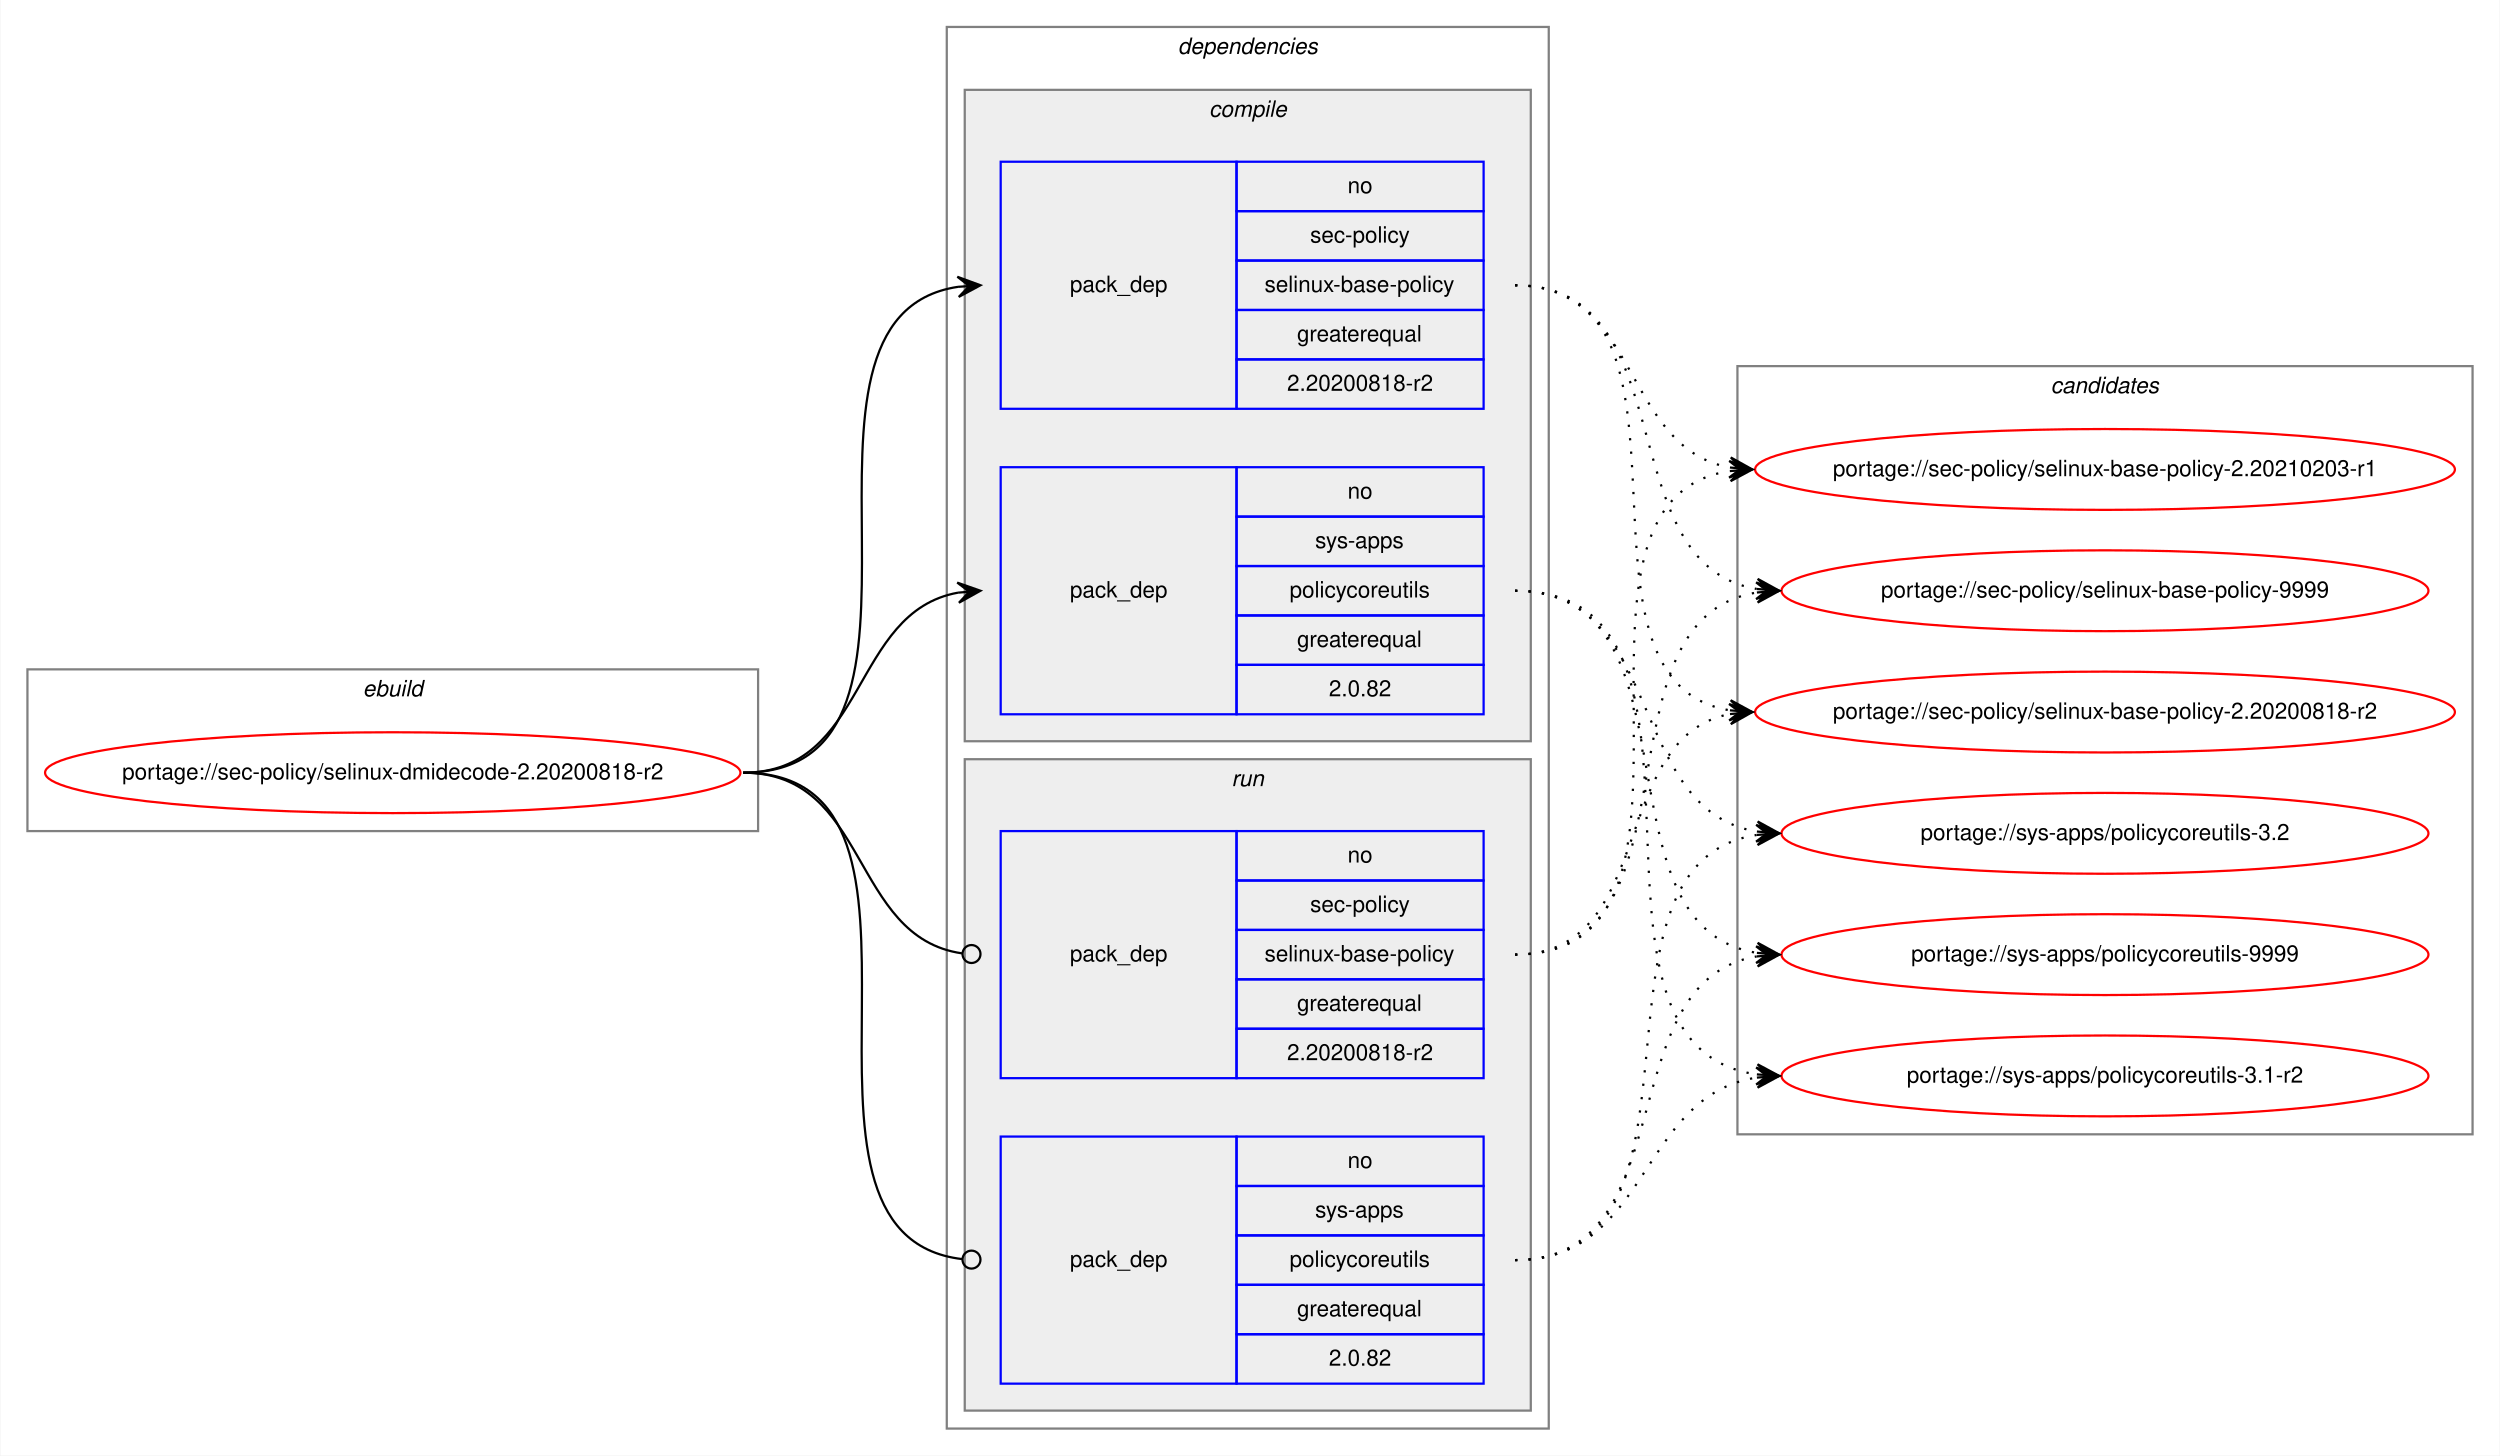
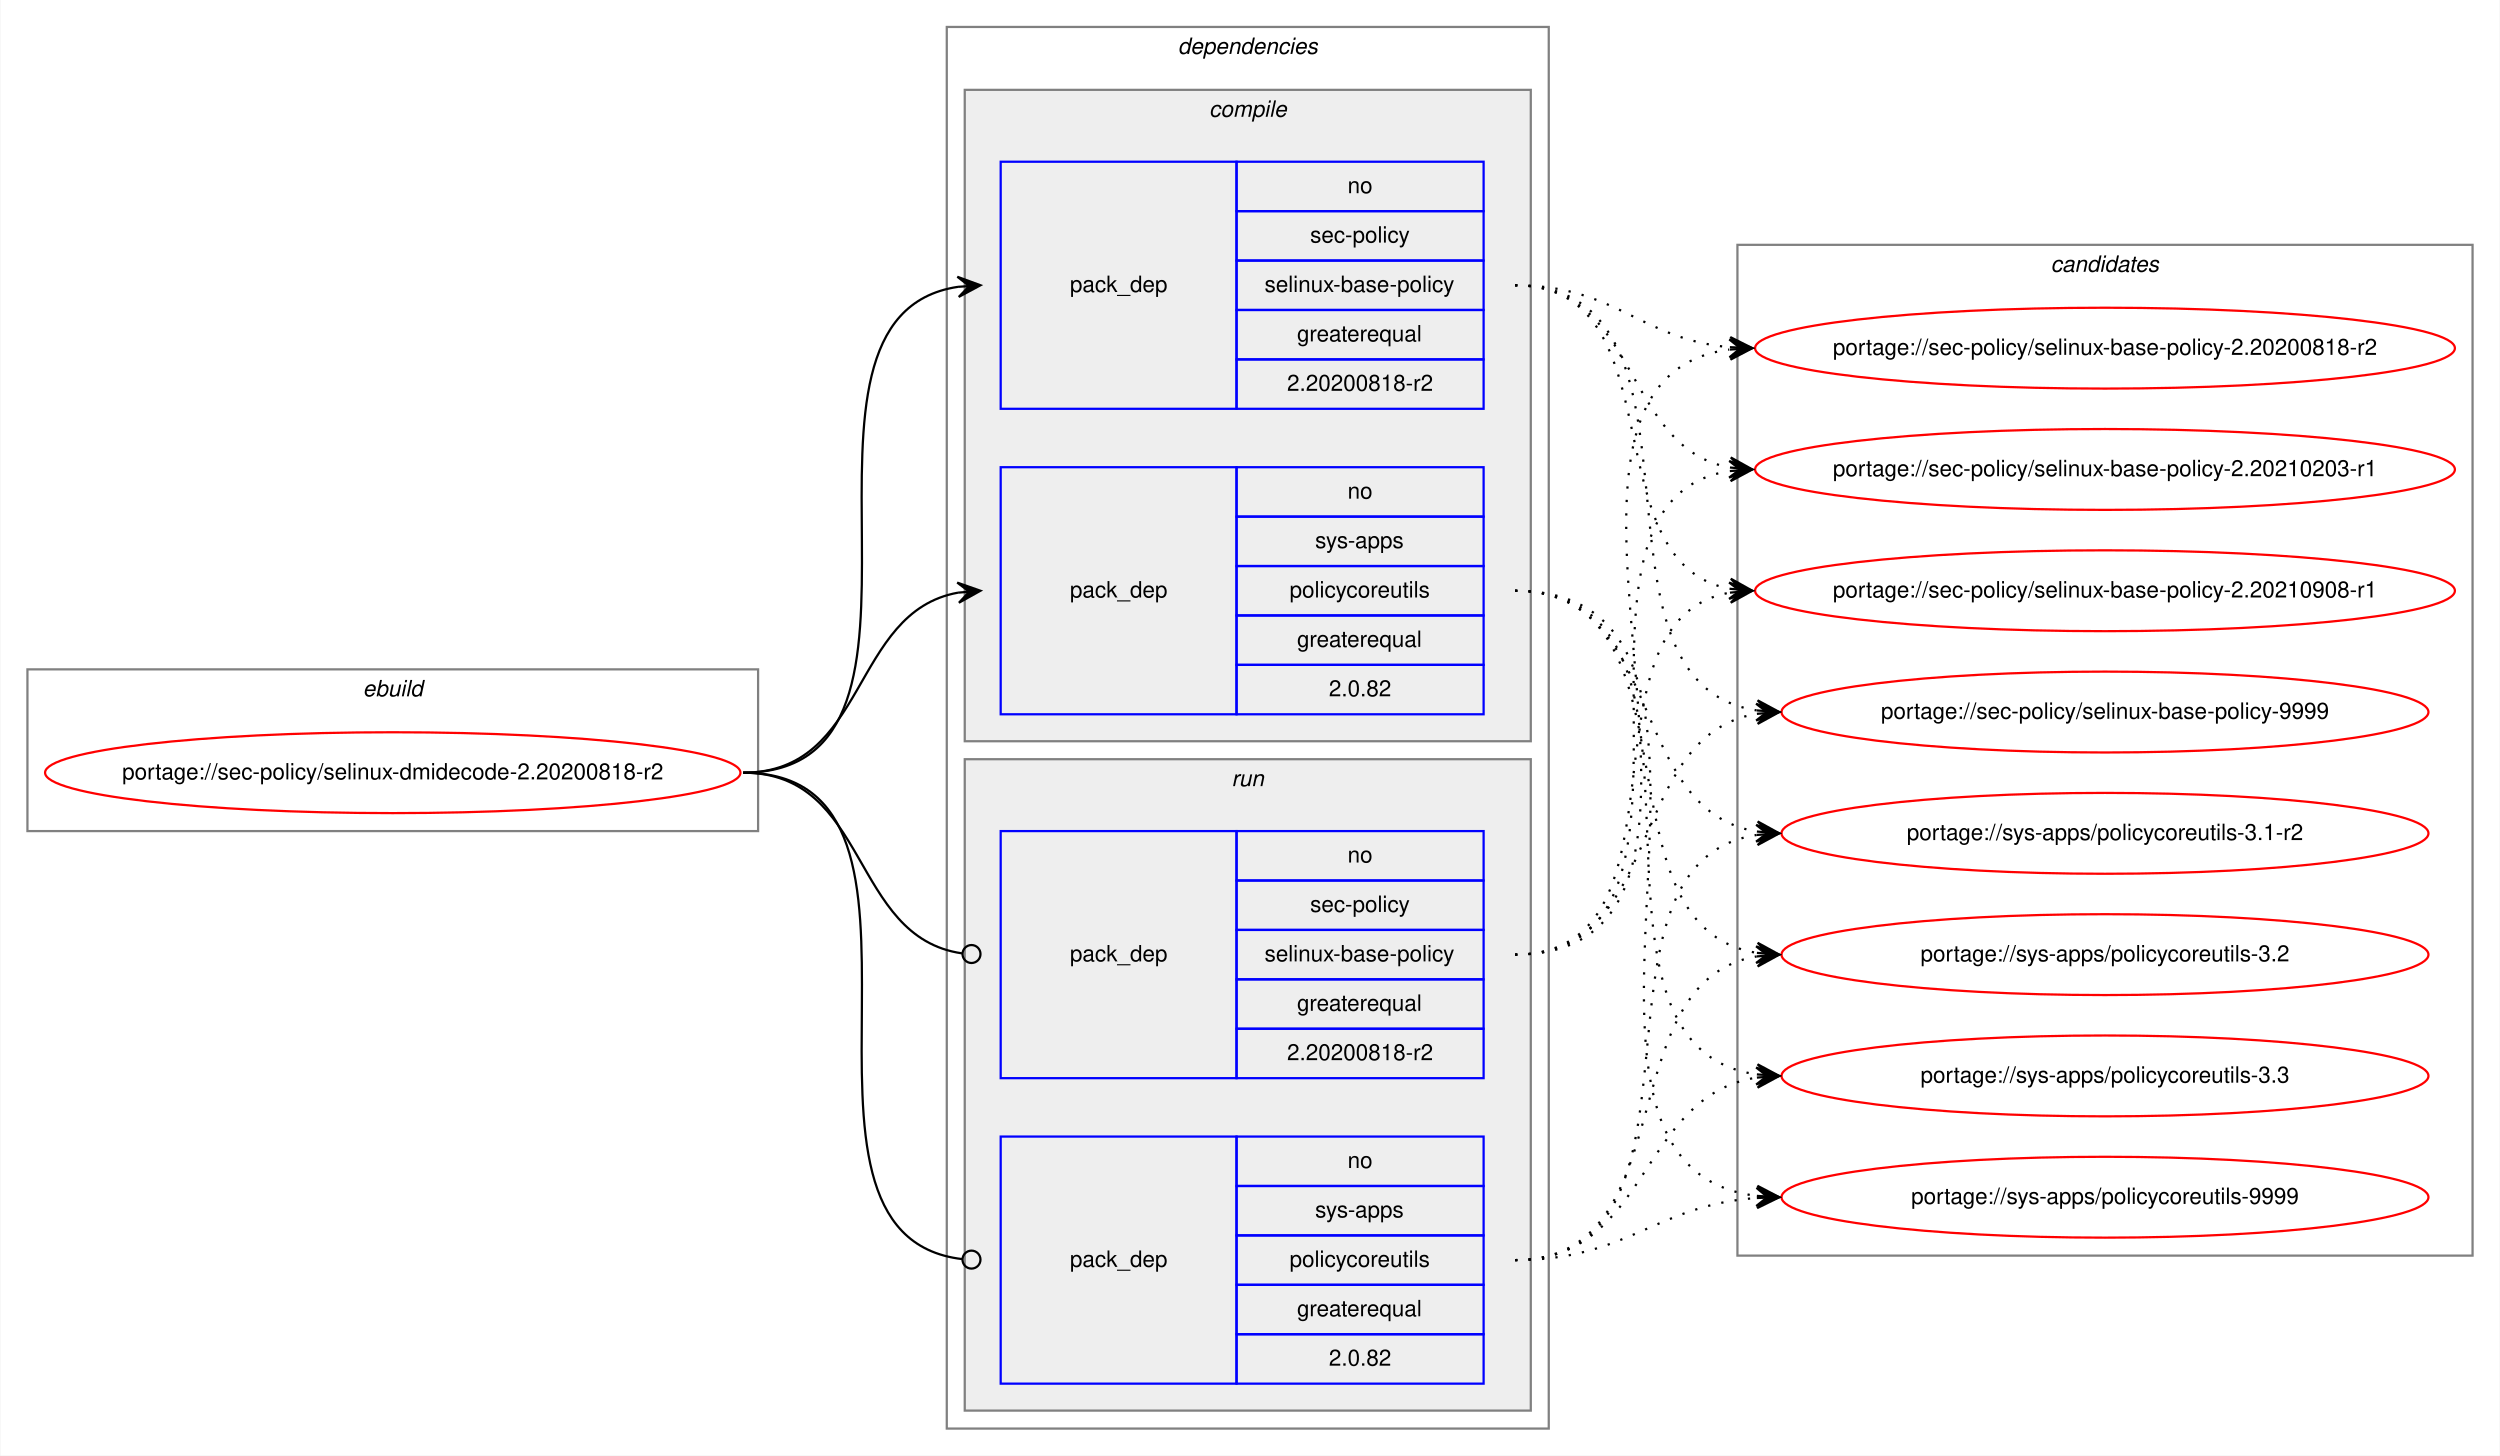
<svg xmlns="http://www.w3.org/2000/svg" xmlns:xlink="http://www.w3.org/1999/xlink" width="1113pt" height="648pt" viewBox="0.00 0.00 1112.57 648.00">
  <g id="graph0" class="graph" transform="scale(1 1) rotate(0) translate(4 644)">
    <polygon fill="white" stroke="transparent" points="-4,4 -4,-644 1108.57,-644 1108.57,4 -4,4" />
    <g id="clust1" class="cluster">
      <polygon fill="none" stroke="gray" points="8,-274 8,-346 333.29,-346 333.29,-274 8,-274" />
      <text text-anchor="start" x="157.31" y="-334" font-family="Helvetica,sans-Serif" font-style="italic" font-size="10.00">ebuild</text>
    </g>
    <g id="clust2" class="cluster">
      <polygon fill="none" stroke="gray" points="417.29,-8 417.29,-632 685.29,-632 685.29,-8 417.29,-8" />
      <text text-anchor="start" x="520.16" y="-620" font-family="Helvetica,sans-Serif" font-style="italic" font-size="10.00">dependencies</text>
    </g>
    <g id="clust3" class="cluster">
      <polygon fill="#eeeeee" stroke="gray" points="425.29,-314 425.29,-604 677.29,-604 677.29,-314 425.29,-314" />
      <text text-anchor="start" x="534.06" y="-592" font-family="Helvetica,sans-Serif" font-style="italic" font-size="10.00">compile</text>
    </g>
    <g id="clust7" class="cluster">
      <polygon fill="#eeeeee" stroke="gray" points="425.29,-16 425.29,-306 677.29,-306 677.29,-16 425.29,-16" />
      <text text-anchor="start" x="544.06" y="-294" font-family="Helvetica,sans-Serif" font-style="italic" font-size="10.00">run</text>
    </g>
    <g id="clust10" class="cluster">
-       <polygon fill="none" stroke="gray" points="769.29,-139 769.29,-481 1096.57,-481 1096.57,-139 769.29,-139" />
-       <text text-anchor="start" x="908.75" y="-469" font-family="Helvetica,sans-Serif" font-style="italic" font-size="10.00">candidates</text>
+       <polygon fill="none" stroke="gray" points="769.29,-85 769.29,-535 1096.57,-535 1096.57,-85 769.29,-85" />
+       <text text-anchor="start" x="908.75" y="-523" font-family="Helvetica,sans-Serif" font-style="italic" font-size="10.00">candidates</text>
    </g>
    <g id="node1" class="node">
      <g id="a_node1">
        <a xlink:href="../sec-policy/selinux-dmidecode-2.20200818-r2.svg" xlink:title="portage://sec-policy/selinux-dmidecode-2.20200818-r2">
          <ellipse fill="none" stroke="red" cx="170.64" cy="-300" rx="154.79" ry="18" />
          <text text-anchor="middle" x="170.64" y="-297" font-family="Helvetica,sans-Serif" font-size="10.00">portage://sec-policy/selinux-dmidecode-2.20200818-r2</text>
        </a>
      </g>
    </g>
    <g id="node2" class="node">
      <polygon fill="none" stroke="blue" points="441.29,-462 441.29,-572 546.29,-572 546.29,-462 441.29,-462" />
      <text text-anchor="start" x="472.11" y="-514" font-family="Helvetica,sans-Serif" font-size="10.00">pack_dep</text>
      <polygon fill="none" stroke="blue" points="546.29,-550 546.29,-572 656.29,-572 656.29,-550 546.29,-550" />
      <text text-anchor="start" x="595.73" y="-558" font-family="Helvetica,sans-Serif" font-size="10.00">no</text>
      <polygon fill="none" stroke="blue" points="546.29,-528 546.29,-550 656.29,-550 656.29,-528 546.29,-528" />
      <text text-anchor="start" x="579.06" y="-536" font-family="Helvetica,sans-Serif" font-size="10.00">sec-policy</text>
      <polygon fill="none" stroke="blue" points="546.29,-506 546.29,-528 656.29,-528 656.29,-506 546.29,-506" />
      <text text-anchor="start" x="558.78" y="-514" font-family="Helvetica,sans-Serif" font-size="10.00">selinux-base-policy</text>
      <polygon fill="none" stroke="blue" points="546.29,-484 546.29,-506 656.29,-506 656.29,-484 546.29,-484" />
      <text text-anchor="start" x="573.22" y="-492" font-family="Helvetica,sans-Serif" font-size="10.00">greaterequal</text>
      <polygon fill="none" stroke="blue" points="546.29,-462 546.29,-484 656.29,-484 656.29,-462 546.29,-462" />
      <text text-anchor="start" x="568.77" y="-470" font-family="Helvetica,sans-Serif" font-size="10.00">2.20200818-r2</text>
    </g>
    <g id="edge1" class="edge">
      <path fill="none" stroke="black" d="M326.64,-300C430.35,-300 332.01,-502.83 422.3,-516.3" />
      <polygon fill="black" stroke="black" points="432.29,-517 422,-520.79 427.3,-516.65 422.31,-516.3 422.31,-516.3 422.31,-516.3 427.3,-516.65 422.63,-511.81 432.29,-517 432.29,-517" />
    </g>
    <g id="node3" class="node">
      <polygon fill="none" stroke="blue" points="441.29,-326 441.29,-436 546.29,-436 546.29,-326 441.29,-326" />
      <text text-anchor="start" x="472.11" y="-378" font-family="Helvetica,sans-Serif" font-size="10.00">pack_dep</text>
      <polygon fill="none" stroke="blue" points="546.29,-414 546.29,-436 656.29,-436 656.29,-414 546.29,-414" />
      <text text-anchor="start" x="595.73" y="-422" font-family="Helvetica,sans-Serif" font-size="10.00">no</text>
      <polygon fill="none" stroke="blue" points="546.29,-392 546.29,-414 656.29,-414 656.29,-392 546.29,-392" />
      <text text-anchor="start" x="581.28" y="-400" font-family="Helvetica,sans-Serif" font-size="10.00">sys-apps</text>
      <polygon fill="none" stroke="blue" points="546.29,-370 546.29,-392 656.29,-392 656.29,-370 546.29,-370" />
      <text text-anchor="start" x="569.9" y="-378" font-family="Helvetica,sans-Serif" font-size="10.00">policycoreutils</text>
      <polygon fill="none" stroke="blue" points="546.29,-348 546.29,-370 656.29,-370 656.29,-348 546.29,-348" />
      <text text-anchor="start" x="573.22" y="-356" font-family="Helvetica,sans-Serif" font-size="10.00">greaterequal</text>
      <polygon fill="none" stroke="blue" points="546.29,-326 546.29,-348 656.29,-348 656.29,-326 546.29,-326" />
      <text text-anchor="start" x="587.39" y="-334" font-family="Helvetica,sans-Serif" font-size="10.00">2.0.82</text>
    </g>
    <g id="edge2" class="edge">
      <path fill="none" stroke="black" d="M326.64,-300C382.23,-300 374.39,-371.49 422.3,-380.15" />
      <polygon fill="black" stroke="black" points="432.29,-381 421.94,-384.63 427.3,-380.57 422.32,-380.15 422.32,-380.15 422.32,-380.15 427.3,-380.57 422.71,-375.66 432.29,-381 432.29,-381" />
    </g>
    <g id="node4" class="node">
      <polygon fill="none" stroke="blue" points="441.29,-164 441.29,-274 546.29,-274 546.29,-164 441.29,-164" />
      <text text-anchor="start" x="472.11" y="-216" font-family="Helvetica,sans-Serif" font-size="10.00">pack_dep</text>
      <polygon fill="none" stroke="blue" points="546.29,-252 546.29,-274 656.29,-274 656.29,-252 546.29,-252" />
      <text text-anchor="start" x="595.73" y="-260" font-family="Helvetica,sans-Serif" font-size="10.00">no</text>
      <polygon fill="none" stroke="blue" points="546.29,-230 546.29,-252 656.29,-252 656.29,-230 546.29,-230" />
      <text text-anchor="start" x="579.06" y="-238" font-family="Helvetica,sans-Serif" font-size="10.00">sec-policy</text>
      <polygon fill="none" stroke="blue" points="546.29,-208 546.29,-230 656.29,-230 656.29,-208 546.29,-208" />
      <text text-anchor="start" x="558.78" y="-216" font-family="Helvetica,sans-Serif" font-size="10.00">selinux-base-policy</text>
      <polygon fill="none" stroke="blue" points="546.29,-186 546.29,-208 656.29,-208 656.29,-186 546.29,-186" />
      <text text-anchor="start" x="573.22" y="-194" font-family="Helvetica,sans-Serif" font-size="10.00">greaterequal</text>
      <polygon fill="none" stroke="blue" points="546.29,-164 546.29,-186 656.29,-186 656.29,-164 546.29,-164" />
      <text text-anchor="start" x="568.77" y="-172" font-family="Helvetica,sans-Serif" font-size="10.00">2.20200818-r2</text>
    </g>
    <g id="edge3" class="edge">
      <path fill="none" stroke="black" d="M326.64,-300C382.92,-300 374.19,-226.72 424.12,-219.56" />
      <ellipse fill="none" stroke="black" cx="428.3" cy="-219.27" rx="4" ry="4" />
    </g>
    <g id="node5" class="node">
      <polygon fill="none" stroke="blue" points="441.29,-28 441.29,-138 546.29,-138 546.29,-28 441.29,-28" />
      <text text-anchor="start" x="472.11" y="-80" font-family="Helvetica,sans-Serif" font-size="10.00">pack_dep</text>
      <polygon fill="none" stroke="blue" points="546.29,-116 546.29,-138 656.29,-138 656.29,-116 546.29,-116" />
      <text text-anchor="start" x="595.73" y="-124" font-family="Helvetica,sans-Serif" font-size="10.00">no</text>
      <polygon fill="none" stroke="blue" points="546.29,-94 546.29,-116 656.29,-116 656.29,-94 546.29,-94" />
      <text text-anchor="start" x="581.28" y="-102" font-family="Helvetica,sans-Serif" font-size="10.00">sys-apps</text>
      <polygon fill="none" stroke="blue" points="546.29,-72 546.29,-94 656.29,-94 656.29,-72 546.29,-72" />
      <text text-anchor="start" x="569.9" y="-80" font-family="Helvetica,sans-Serif" font-size="10.00">policycoreutils</text>
      <polygon fill="none" stroke="blue" points="546.29,-50 546.29,-72 656.29,-72 656.29,-50 546.29,-50" />
      <text text-anchor="start" x="573.22" y="-58" font-family="Helvetica,sans-Serif" font-size="10.00">greaterequal</text>
      <polygon fill="none" stroke="blue" points="546.29,-28 546.29,-50 656.29,-50 656.29,-28 546.29,-28" />
      <text text-anchor="start" x="587.39" y="-36" font-family="Helvetica,sans-Serif" font-size="10.00">2.0.82</text>
    </g>
    <g id="edge4" class="edge">
      <path fill="none" stroke="black" d="M326.64,-300C431.08,-300 330.61,-94.29 424.24,-83.44" />
      <ellipse fill="none" stroke="black" cx="428.29" cy="-83.22" rx="4" ry="4" />
    </g>
    <g id="node6" class="node">
      <g id="a_node6">
        <a xlink:href="../sec-policy/selinux-base-policy-2.20200818-r2.svg" xlink:title="portage://sec-policy/selinux-base-policy-2.20200818-r2">
-           <ellipse fill="none" stroke="red" cx="932.93" cy="-327" rx="155.78" ry="18" />
-           <text text-anchor="middle" x="932.93" y="-324" font-family="Helvetica,sans-Serif" font-size="10.00">portage://sec-policy/selinux-base-policy-2.20200818-r2</text>
+           <ellipse fill="none" stroke="red" cx="932.93" cy="-489" rx="155.78" ry="18" />
+           <text text-anchor="middle" x="932.93" y="-486" font-family="Helvetica,sans-Serif" font-size="10.00">portage://sec-policy/selinux-base-policy-2.20200818-r2</text>
        </a>
      </g>
    </g>
    <g id="edge5" class="edge">
-       <path fill="none" stroke="black" stroke-dasharray="1,5" d="M670.29,-517C763.32,-517 685.56,-340.84 765.91,-327.77" />
-       <polygon fill="black" stroke="black" points="775.93,-327 766.3,-332.25 770.94,-327.38 765.96,-327.76 765.96,-327.76 765.96,-327.76 770.94,-327.38 765.61,-323.28 775.93,-327 775.93,-327" />
+       <path fill="none" stroke="black" stroke-dasharray="1,5" d="M670.29,-517C715.25,-517 725.87,-493 765.74,-489.44" />
+       <polygon fill="black" stroke="black" points="775.93,-489 766.13,-493.93 770.93,-489.22 765.94,-489.43 765.94,-489.43 765.94,-489.43 770.93,-489.22 765.74,-484.94 775.93,-489 775.93,-489" />
    </g>
    <g id="node7" class="node">
      <g id="a_node7">
        <a xlink:href="../sec-policy/selinux-base-policy-2.20210203-r1.svg" xlink:title="portage://sec-policy/selinux-base-policy-2.20210203-r1">
          <ellipse fill="none" stroke="red" cx="932.93" cy="-435" rx="155.78" ry="18" />
          <text text-anchor="middle" x="932.93" y="-432" font-family="Helvetica,sans-Serif" font-size="10.00">portage://sec-policy/selinux-base-policy-2.20210203-r1</text>
        </a>
      </g>
    </g>
    <g id="edge6" class="edge">
      <path fill="none" stroke="black" stroke-dasharray="1,5" d="M670.29,-517C726.12,-517 717.83,-444.63 765.9,-435.87" />
      <polygon fill="black" stroke="black" points="775.93,-435 766.35,-440.34 770.95,-435.43 765.96,-435.86 765.96,-435.86 765.96,-435.86 770.95,-435.43 765.58,-431.38 775.93,-435 775.93,-435" />
    </g>
    <g id="node8" class="node">
      <g id="a_node8">
-         <a xlink:href="../sec-policy/selinux-base-policy-9999.svg" xlink:title="portage://sec-policy/selinux-base-policy-9999">
-           <ellipse fill="none" stroke="red" cx="932.93" cy="-381" rx="144" ry="18" />
-           <text text-anchor="middle" x="932.93" y="-378" font-family="Helvetica,sans-Serif" font-size="10.00">portage://sec-policy/selinux-base-policy-9999</text>
+         <a xlink:href="../sec-policy/selinux-base-policy-2.20210908-r1.svg" xlink:title="portage://sec-policy/selinux-base-policy-2.20210908-r1">
+           <ellipse fill="none" stroke="red" cx="932.93" cy="-381" rx="155.78" ry="18" />
+           <text text-anchor="middle" x="932.93" y="-378" font-family="Helvetica,sans-Serif" font-size="10.00">portage://sec-policy/selinux-base-policy-2.20210908-r1</text>
        </a>
      </g>
    </g>
    <g id="edge7" class="edge">
-       <path fill="none" stroke="black" stroke-dasharray="1,5" d="M670.29,-517C746.62,-517 711.55,-392.94 777.87,-381.8" />
-       <polygon fill="black" stroke="black" points="787.93,-381 778.32,-386.28 782.94,-381.4 777.96,-381.79 777.96,-381.79 777.96,-381.79 782.94,-381.4 777.6,-377.31 787.93,-381 787.93,-381" />
+       <path fill="none" stroke="black" stroke-dasharray="1,5" d="M670.29,-517C743.24,-517 703.56,-393.45 765.96,-381.87" />
+       <polygon fill="black" stroke="black" points="775.93,-381 766.36,-386.35 770.95,-381.43 765.97,-381.87 765.97,-381.87 765.97,-381.87 770.95,-381.43 765.57,-377.38 775.93,-381 775.93,-381" />
    </g>
    <g id="node9" class="node">
      <g id="a_node9">
-         <a xlink:href="../sys-apps/policycoreutils-3.1-r2.svg" xlink:title="portage://sys-apps/policycoreutils-3.1-r2">
-           <ellipse fill="none" stroke="red" cx="932.93" cy="-165" rx="144" ry="18" />
-           <text text-anchor="middle" x="932.93" y="-162" font-family="Helvetica,sans-Serif" font-size="10.00">portage://sys-apps/policycoreutils-3.1-r2</text>
+         <a xlink:href="../sec-policy/selinux-base-policy-9999.svg" xlink:title="portage://sec-policy/selinux-base-policy-9999">
+           <ellipse fill="none" stroke="red" cx="932.93" cy="-327" rx="144" ry="18" />
+           <text text-anchor="middle" x="932.93" y="-324" font-family="Helvetica,sans-Serif" font-size="10.00">portage://sec-policy/selinux-base-policy-9999</text>
        </a>
      </g>
    </g>
    <g id="edge8" class="edge">
-       <path fill="none" stroke="black" stroke-dasharray="1,5" d="M670.29,-381C775.97,-381 685.09,-179.11 777.72,-165.7" />
-       <polygon fill="black" stroke="black" points="787.93,-165 778.26,-170.17 782.94,-165.34 777.95,-165.68 777.95,-165.68 777.95,-165.68 782.94,-165.34 777.64,-161.19 787.93,-165 787.93,-165" />
+       <path fill="none" stroke="black" stroke-dasharray="1,5" d="M670.29,-517C766.02,-517 694.22,-340.48 777.85,-327.73" />
+       <polygon fill="black" stroke="black" points="787.93,-327 778.28,-332.21 782.94,-327.36 777.95,-327.72 777.95,-327.72 777.95,-327.72 782.94,-327.36 777.63,-323.23 787.93,-327 787.93,-327" />
    </g>
    <g id="node10" class="node">
      <g id="a_node10">
-         <a xlink:href="../sys-apps/policycoreutils-3.2.svg" xlink:title="portage://sys-apps/policycoreutils-3.2">
+         <a xlink:href="../sys-apps/policycoreutils-3.1-r2.svg" xlink:title="portage://sys-apps/policycoreutils-3.1-r2">
          <ellipse fill="none" stroke="red" cx="932.93" cy="-273" rx="144" ry="18" />
-           <text text-anchor="middle" x="932.93" y="-270" font-family="Helvetica,sans-Serif" font-size="10.00">portage://sys-apps/policycoreutils-3.2</text>
+           <text text-anchor="middle" x="932.93" y="-270" font-family="Helvetica,sans-Serif" font-size="10.00">portage://sys-apps/policycoreutils-3.1-r2</text>
        </a>
      </g>
    </g>
    <g id="edge9" class="edge">
      <path fill="none" stroke="black" stroke-dasharray="1,5" d="M670.29,-381C737.66,-381 719.17,-283.69 777.83,-273.81" />
      <polygon fill="black" stroke="black" points="787.93,-273 778.32,-278.28 782.94,-273.4 777.96,-273.8 777.96,-273.8 777.96,-273.8 782.94,-273.4 777.6,-269.31 787.93,-273 787.93,-273" />
    </g>
    <g id="node11" class="node">
      <g id="a_node11">
-         <a xlink:href="../sys-apps/policycoreutils-9999.svg" xlink:title="portage://sys-apps/policycoreutils-9999">
+         <a xlink:href="../sys-apps/policycoreutils-3.2.svg" xlink:title="portage://sys-apps/policycoreutils-3.2">
          <ellipse fill="none" stroke="red" cx="932.93" cy="-219" rx="144" ry="18" />
-           <text text-anchor="middle" x="932.93" y="-216" font-family="Helvetica,sans-Serif" font-size="10.00">portage://sys-apps/policycoreutils-9999</text>
+           <text text-anchor="middle" x="932.93" y="-216" font-family="Helvetica,sans-Serif" font-size="10.00">portage://sys-apps/policycoreutils-3.2</text>
        </a>
      </g>
    </g>
    <g id="edge10" class="edge">
      <path fill="none" stroke="black" stroke-dasharray="1,5" d="M670.29,-381C755.62,-381 703.64,-232.02 777.71,-219.8" />
      <polygon fill="black" stroke="black" points="787.93,-219 778.31,-224.26 782.94,-219.39 777.96,-219.78 777.96,-219.78 777.96,-219.78 782.94,-219.39 777.61,-215.29 787.93,-219 787.93,-219" />
    </g>
+     <g id="node12" class="node">
+       <g id="a_node12">
+         <a xlink:href="../sys-apps/policycoreutils-3.3.svg" xlink:title="portage://sys-apps/policycoreutils-3.3">
+           <ellipse fill="none" stroke="red" cx="932.93" cy="-165" rx="144" ry="18" />
+           <text text-anchor="middle" x="932.93" y="-162" font-family="Helvetica,sans-Serif" font-size="10.00">portage://sys-apps/policycoreutils-3.3</text>
+         </a>
+       </g>
+     </g>
    <g id="edge11" class="edge">
-       <path fill="none" stroke="black" stroke-dasharray="1,5" d="M670.29,-219C733.76,-219 711.63,-315.51 765.74,-326.07" />
-       <polygon fill="black" stroke="black" points="775.93,-327 765.56,-330.57 770.95,-326.54 765.97,-326.09 765.97,-326.09 765.97,-326.09 770.95,-326.54 766.38,-321.61 775.93,-327 775.93,-327" />
+       <path fill="none" stroke="black" stroke-dasharray="1,5" d="M670.29,-381C775.97,-381 685.09,-179.11 777.72,-165.7" />
+       <polygon fill="black" stroke="black" points="787.93,-165 778.26,-170.17 782.94,-165.34 777.95,-165.68 777.95,-165.68 777.95,-165.68 782.94,-165.34 777.64,-161.19 787.93,-165 787.93,-165" />
+     </g>
+     <g id="node13" class="node">
+       <g id="a_node13">
+         <a xlink:href="../sys-apps/policycoreutils-9999.svg" xlink:title="portage://sys-apps/policycoreutils-9999">
+           <ellipse fill="none" stroke="red" cx="932.93" cy="-111" rx="144" ry="18" />
+           <text text-anchor="middle" x="932.93" y="-108" font-family="Helvetica,sans-Serif" font-size="10.00">portage://sys-apps/policycoreutils-9999</text>
+         </a>
+       </g>
    </g>
    <g id="edge12" class="edge">
+       <path fill="none" stroke="black" stroke-dasharray="1,5" d="M670.29,-381C797.6,-381 664.71,-125.56 777.8,-111.59" />
+       <polygon fill="black" stroke="black" points="787.93,-111 778.21,-116.08 782.94,-111.29 777.94,-111.59 777.94,-111.59 777.94,-111.59 782.94,-111.29 777.68,-107.09 787.93,-111 787.93,-111" />
+     </g>
+     <g id="edge13" class="edge">
+       <path fill="none" stroke="black" stroke-dasharray="1,5" d="M670.29,-219C795.5,-219 655.46,-473.92 765.64,-488.36" />
+       <polygon fill="black" stroke="black" points="775.93,-489 765.67,-492.87 770.94,-488.69 765.95,-488.38 765.95,-488.38 765.95,-488.38 770.94,-488.69 766.22,-483.89 775.93,-489 775.93,-489" />
+     </g>
+     <g id="edge14" class="edge">
      <path fill="none" stroke="black" stroke-dasharray="1,5" d="M670.29,-219C773.5,-219 676.2,-420.49 765.71,-434.26" />
      <polygon fill="black" stroke="black" points="775.93,-435 765.63,-438.77 770.94,-434.64 765.95,-434.28 765.95,-434.28 765.95,-434.28 770.94,-434.64 766.28,-429.79 775.93,-435 775.93,-435" />
    </g>
-     <g id="edge13" class="edge">
-       <path fill="none" stroke="black" stroke-dasharray="1,5" d="M670.29,-219C755.62,-219 703.64,-367.98 777.71,-380.2" />
-       <polygon fill="black" stroke="black" points="787.93,-381 777.61,-384.71 782.94,-380.61 777.96,-380.22 777.96,-380.22 777.96,-380.22 782.94,-380.61 778.31,-375.74 787.93,-381 787.93,-381" />
-     </g>
-     <g id="edge14" class="edge">
+     <g id="edge15" class="edge">
+       <path fill="none" stroke="black" stroke-dasharray="1,5" d="M670.29,-219C752.55,-219 695.39,-367.38 765.67,-380.13" />
+       <polygon fill="black" stroke="black" points="775.93,-381 765.58,-384.64 770.95,-380.58 765.96,-380.15 765.96,-380.15 765.96,-380.15 770.95,-380.58 766.34,-375.67 775.93,-381 775.93,-381" />
+     </g>
+     <g id="edge16" class="edge">
+       <path fill="none" stroke="black" stroke-dasharray="1,5" d="M670.29,-219C737.66,-219 719.17,-316.31 777.83,-326.19" />
+       <polygon fill="black" stroke="black" points="787.93,-327 777.6,-330.69 782.94,-326.6 777.96,-326.2 777.96,-326.2 777.96,-326.2 782.94,-326.6 778.32,-321.72 787.93,-327 787.93,-327" />
+     </g>
+     <g id="edge17" class="edge">
+       <path fill="none" stroke="black" stroke-dasharray="1,5" d="M670.29,-83C766.02,-83 694.22,-259.52 777.85,-272.27" />
+       <polygon fill="black" stroke="black" points="787.93,-273 777.63,-276.77 782.94,-272.64 777.95,-272.28 777.95,-272.28 777.95,-272.28 782.94,-272.64 778.28,-267.79 787.93,-273 787.93,-273" />
+     </g>
+     <g id="edge18" class="edge">
+       <path fill="none" stroke="black" stroke-dasharray="1,5" d="M670.29,-83C746.62,-83 711.55,-207.06 777.87,-218.2" />
+       <polygon fill="black" stroke="black" points="787.93,-219 777.6,-222.69 782.94,-218.6 777.96,-218.21 777.96,-218.21 777.96,-218.21 782.94,-218.6 778.32,-213.72 787.93,-219 787.93,-219" />
+     </g>
+     <g id="edge19" class="edge">
      <path fill="none" stroke="black" stroke-dasharray="1,5" d="M670.29,-83C730.41,-83 725.07,-155.97 777.78,-164.24" />
      <polygon fill="black" stroke="black" points="787.93,-165 777.62,-168.74 782.94,-164.63 777.96,-164.25 777.96,-164.25 777.96,-164.25 782.94,-164.63 778.29,-159.77 787.93,-165 787.93,-165" />
    </g>
-     <g id="edge15" class="edge">
-       <path fill="none" stroke="black" stroke-dasharray="1,5" d="M670.29,-83C766.02,-83 694.22,-259.52 777.85,-272.27" />
-       <polygon fill="black" stroke="black" points="787.93,-273 777.63,-276.77 782.94,-272.64 777.95,-272.28 777.95,-272.28 777.95,-272.28 782.94,-272.64 778.28,-267.79 787.93,-273 787.93,-273" />
-     </g>
-     <g id="edge16" class="edge">
-       <path fill="none" stroke="black" stroke-dasharray="1,5" d="M670.29,-83C746.62,-83 711.55,-207.06 777.87,-218.2" />
-       <polygon fill="black" stroke="black" points="787.93,-219 777.6,-222.69 782.94,-218.6 777.96,-218.21 777.96,-218.21 777.96,-218.21 782.94,-218.6 778.32,-213.72 787.93,-219 787.93,-219" />
+     <g id="edge20" class="edge">
+       <path fill="none" stroke="black" stroke-dasharray="1,5" d="M670.29,-83C720.46,-83 732.64,-107.4 777.77,-110.65" />
+       <polygon fill="black" stroke="black" points="787.93,-111 777.78,-115.15 782.93,-110.83 777.93,-110.65 777.93,-110.65 777.93,-110.65 782.93,-110.83 778.09,-106.15 787.93,-111 787.93,-111" />
    </g>
  </g>
</svg>
